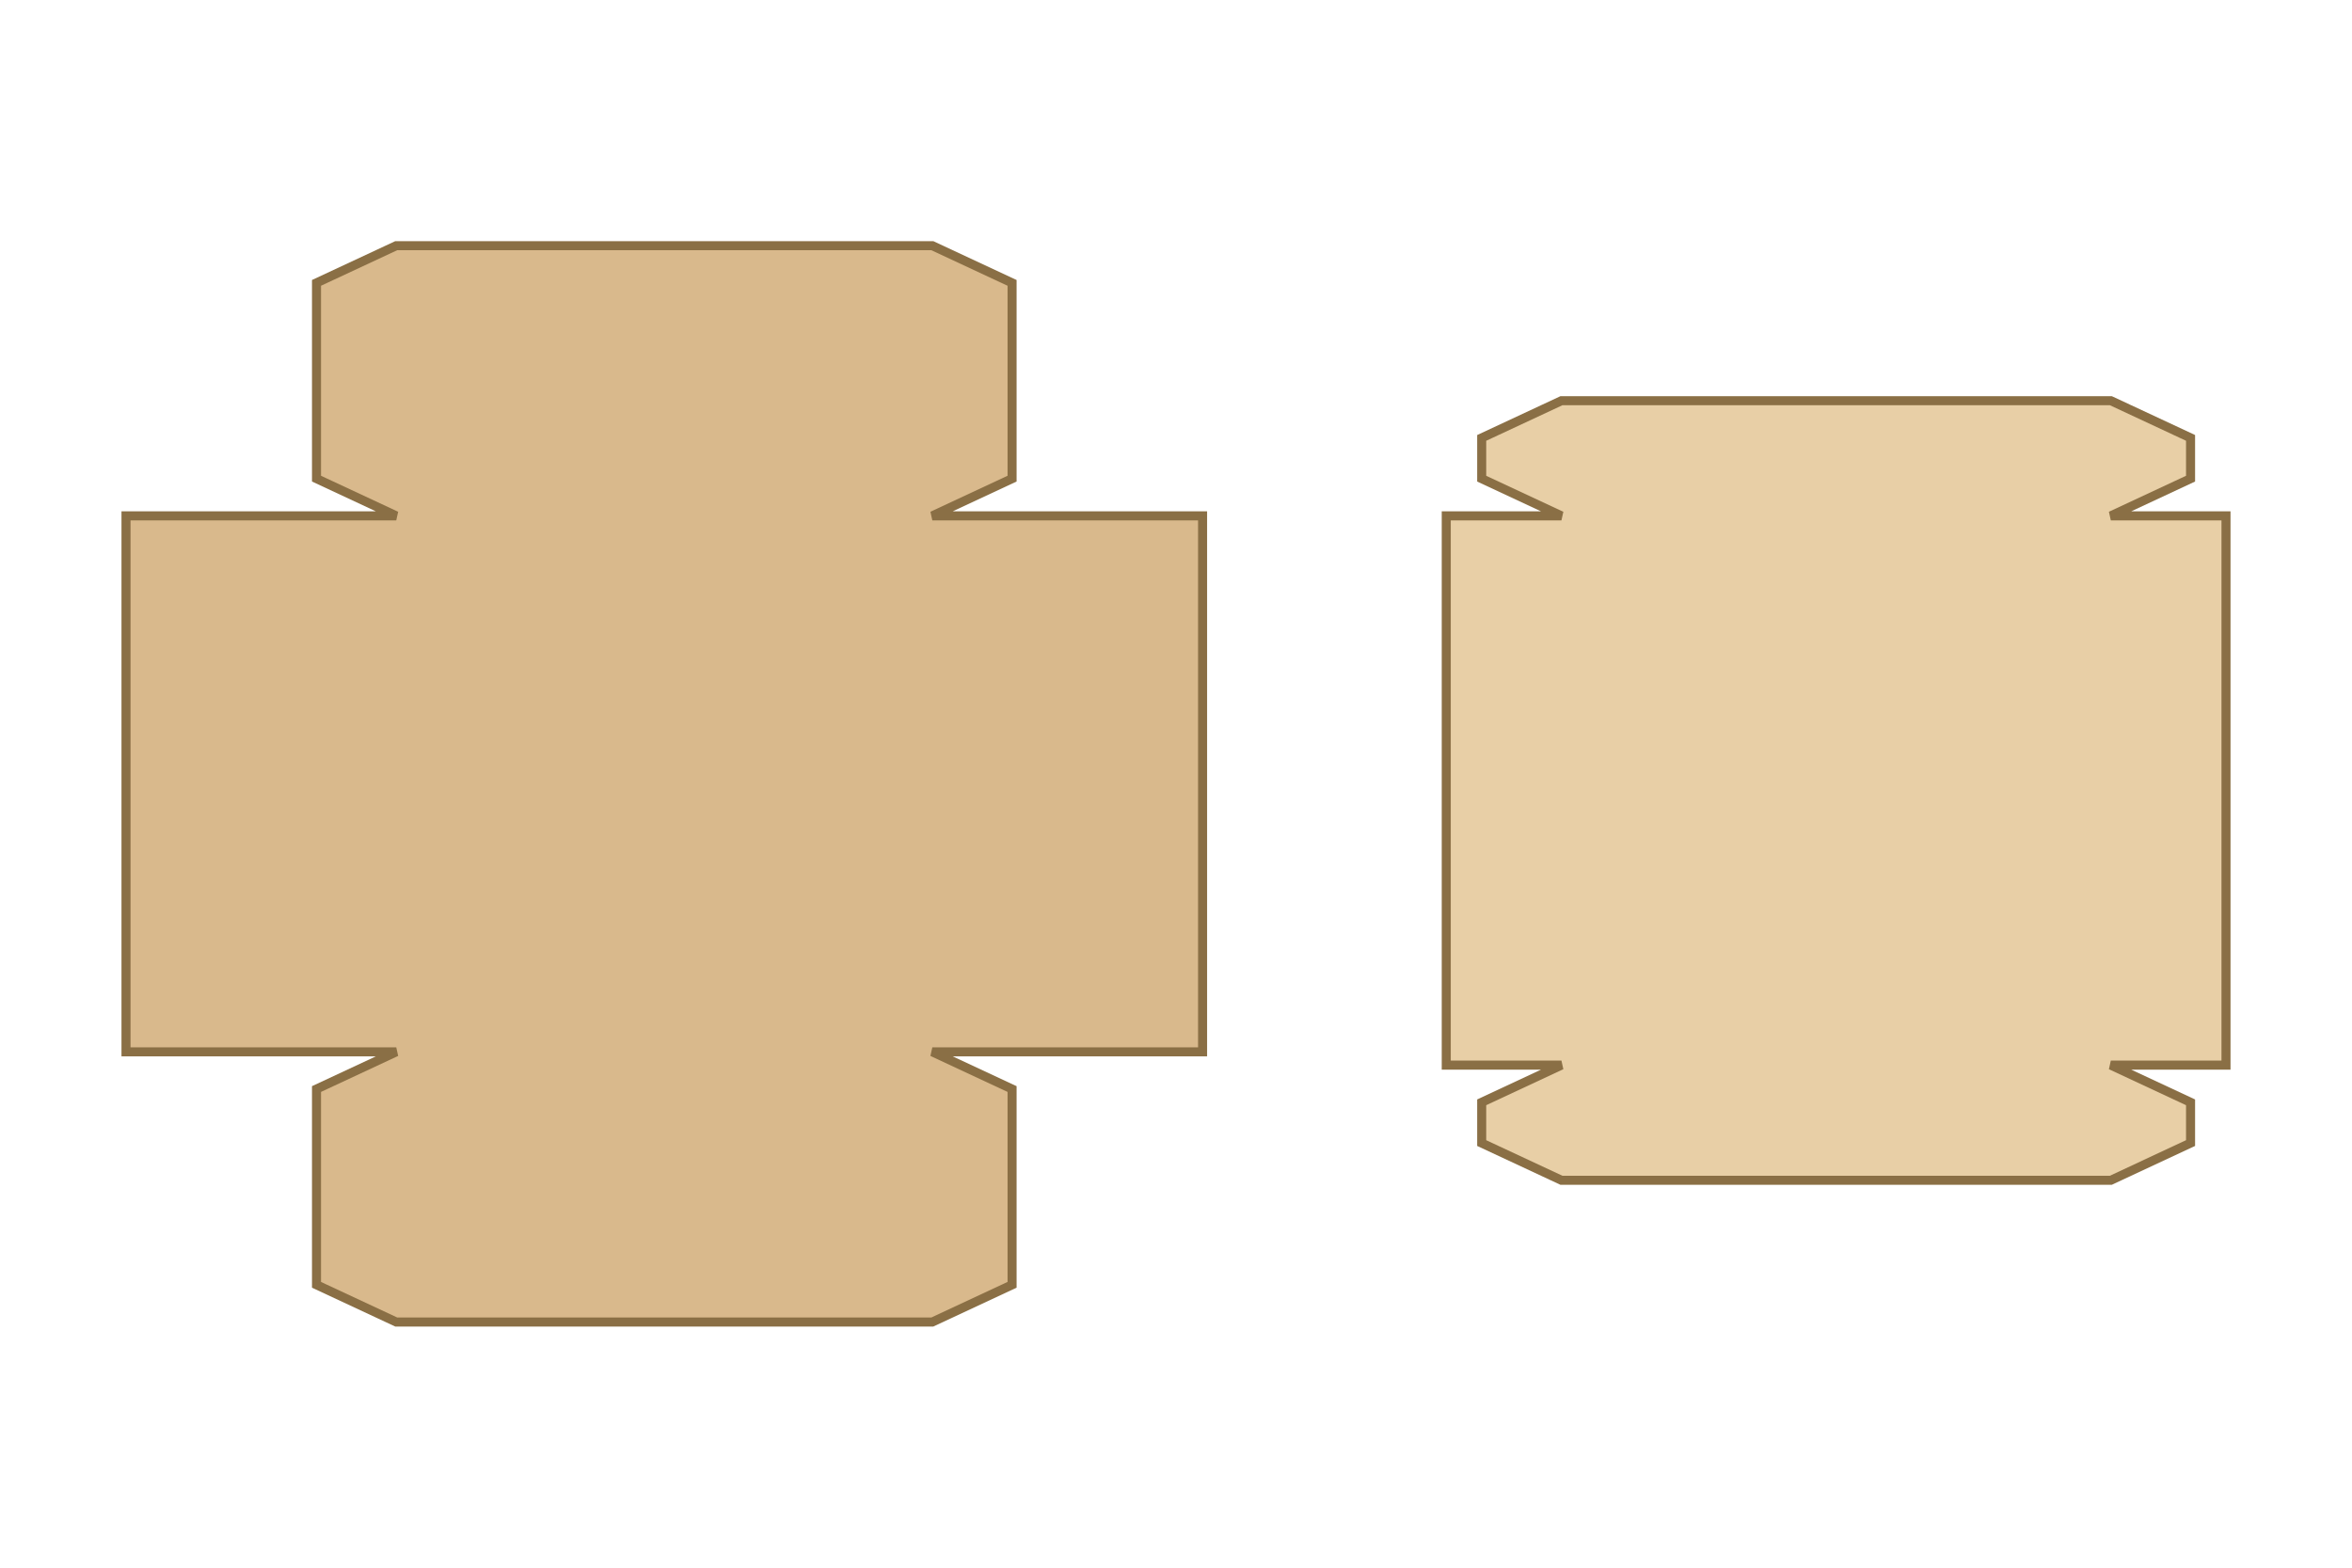
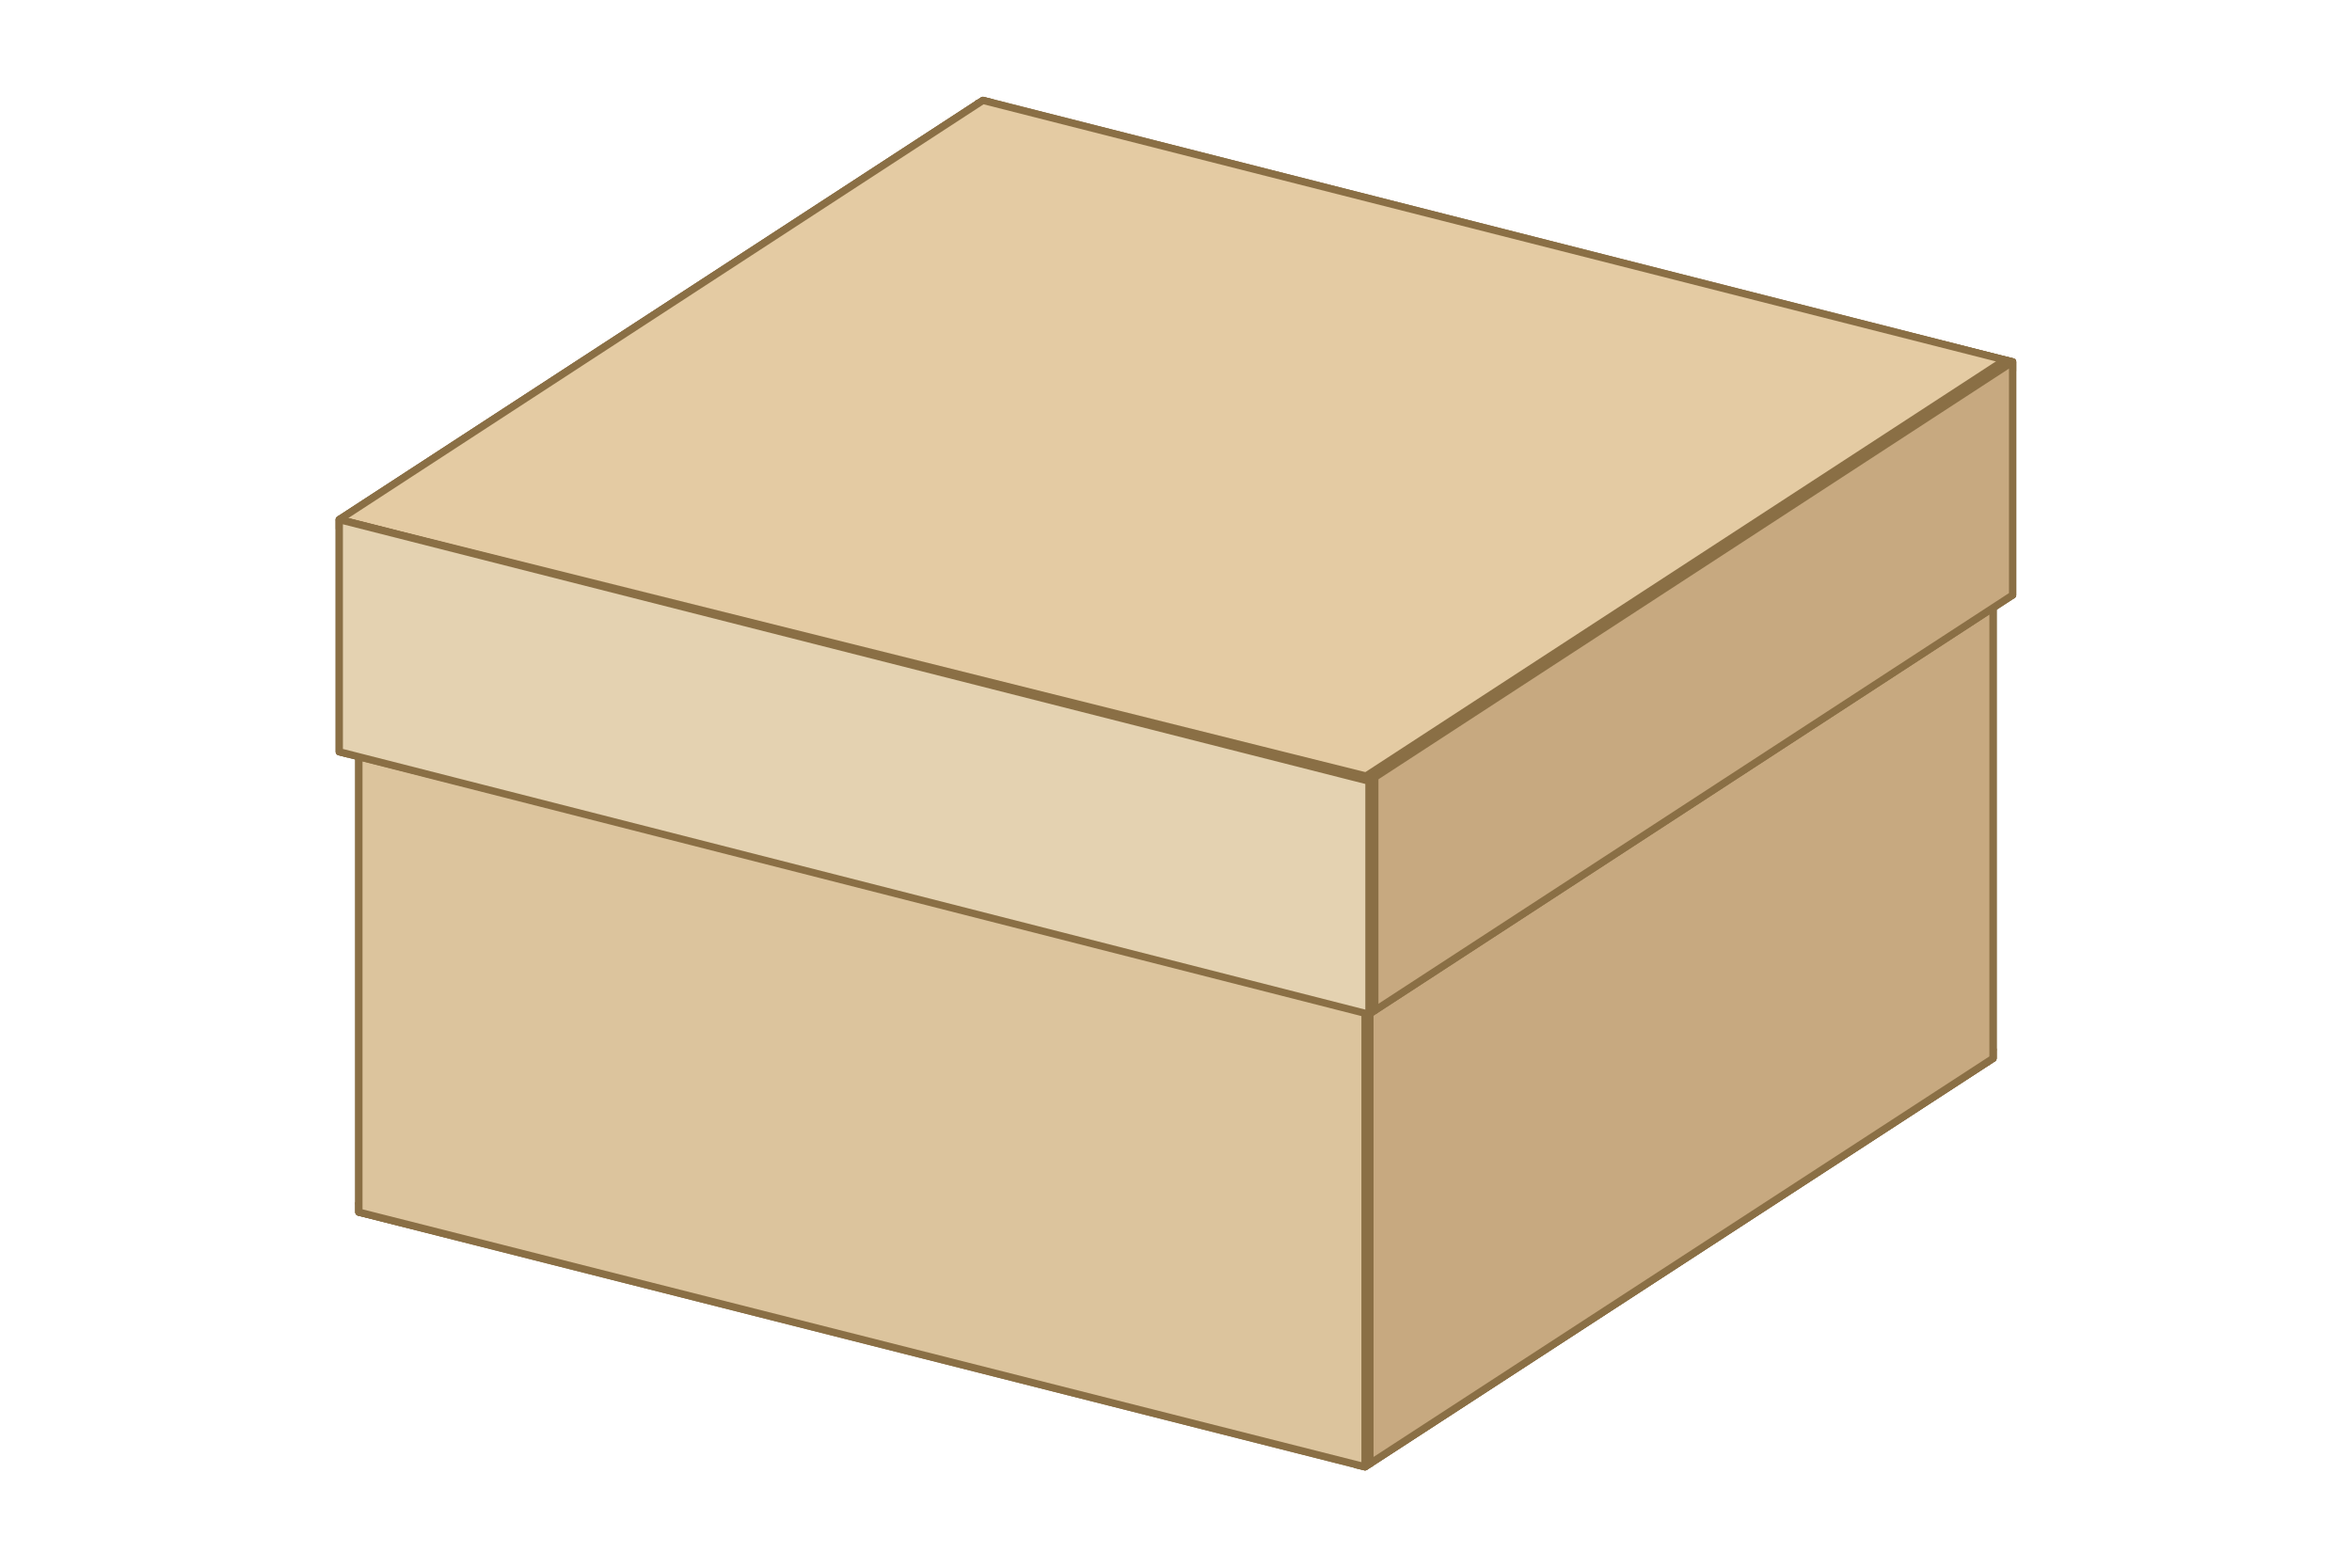
- <svg xmlns="http://www.w3.org/2000/svg" width="300" height="200" viewBox="-89.44 -89.44 530.88 299.88">
-   <path fill="#D9B98C" fill-rule="evenodd" stroke="#8A6F45" stroke-width="2.04" d="m0 182-18-8.4v-44.2L0 121h-61V0H0l-18-8.4v-44.2L0-61h121l18 8.4v44.2L121 0h61v121h-61l18 8.4v44.2l-18 8.4z" />
-   <path fill="#E8CFA6" fill-rule="evenodd" stroke="#8A6F45" stroke-width="2.04" d="m263 150-18-8.4v-9.2l18-8.4h-26V0h26l-18-8.4v-9.2l18-8.4h124l18 8.4v9.2L387 0h26v124h-26l18 8.4v9.2l-18 8.4z" />
+ <svg xmlns="http://www.w3.org/2000/svg" width="300" height="200" viewBox="-44.38 -102.85 191.37 160.05">
+   <path fill="#bcac92" fill-rule="evenodd" stroke="#8A6F45" stroke-linejoin="round" stroke-width=".74" d="m32.1-76.6 102.6 26.1V5.2L31.5-20.5v-55.7Zm0 55.7 102 26v-55.3l-102-25.9Z" />
+   <path fill="#e4d2b1" fill-rule="evenodd" stroke="#8A6F45" stroke-linejoin="round" stroke-width=".74" d="m31.5-76.2 102.6 26V5.6L31.5-20.5Z" />
+   <path fill="#b09873" fill-rule="evenodd" stroke="#8A6F45" stroke-linejoin="round" stroke-width=".74" d="m31.1-92.3 105.6 26.4v23.8L31.1-68.5Zm.5 23.5 104.6 26.5v-23.2L31.6-92.1Z" />
+   <path fill="#d6b98c" fill-rule="evenodd" stroke="#8A6F45" stroke-linejoin="round" stroke-width=".74" d="M136.2-41.8 31.1-68.5v-23.8l105.1 26.8Z" />
+   <path fill="#b09873" fill-rule="evenodd" stroke="#8A6F45" stroke-linejoin="round" stroke-width=".74" d="M-32.1 20.9v-55.8l64.2-41.7.8.2v55.7l-64.1 41.8Zm.9-55.5v54.9l63.3-41.2v-54.9Z" />
+   <path fill="#cfb388" fill-rule="evenodd" stroke="#8A6F45" stroke-linejoin="round" stroke-width=".74" d="M32.9-76.4v55.7l-64.1 41.8v-55.7Z" />
+   <path fill="#b5a181" fill-rule="evenodd" stroke="#8A6F45" stroke-linejoin="round" stroke-width=".74" d="M32.4-92.4v23.8l-65.7 42.7-.8-.2v-23.7l65.7-42.8Zm-.8 23.6v-23l-64.9 42.2v23Z" />
+   <path fill="#d5be98" fill-rule="evenodd" stroke="#8A6F45" stroke-linejoin="round" stroke-width=".74" d="M32.4-92.4v23.8l-65.7 42.7v-23.7Z" />
+   <path fill="#a9906d" fill-rule="evenodd" stroke="#8A6F45" stroke-linejoin="round" stroke-width=".74" d="m-32.1 20 64.2-41.8L134.7 4.3v.9L70.6 46.9l-102.7-26Zm64.2-40.9-63.2 41.1L70.6 46l63.1-41Z" />
+   <path fill="#d5b689" fill-rule="evenodd" stroke="#8A6F45" stroke-linejoin="round" stroke-width=".74" d="M32.1-21.8 134.7 4.3 70.6 46-32.1 20Z" />
+   <path fill="#a9906d" fill-rule="evenodd" stroke="#8A6F45" stroke-linejoin="round" stroke-width=".74" d="M69.7 46.7V-9l64.1-41.7.9.2V5.2L70.6 46.9Zm.9-55.5v55L133.8 5v-55Z" />
+   <path fill="#c7a980" fill-rule="evenodd" stroke="#8A6F45" stroke-linejoin="round" stroke-width=".74" d="M134.7 5.2v-55.7L70.6-8.8v55.7Z" />
+   <path fill="#b5a181" fill-rule="evenodd" stroke="#8A6F45" stroke-linejoin="round" stroke-width=".74" d="M-32.1-34.9 71.1-9.1v55.7L-32.1 20.9Zm.6 55.4 102.1 26V-8.8L-31.5-34.7Z" />
+   <path fill="#dcc49d" fill-rule="evenodd" stroke="#8A6F45" stroke-linejoin="round" stroke-width=".74" d="m-32.1 20.9 102.7 26V-8.8L-32.1-34.9Z" />
+   <path fill="#b5a181" fill-rule="evenodd" stroke="#8A6F45" stroke-linejoin="round" stroke-width=".74" d="m-34.1-49.8 65.7-42.8 105.1 26.7v.9L71-22.2-34.1-48.9ZM71-23.1l64.7-42.1L31.6-91.7l-64.7 42.1Z" />
+   <path fill="#e4cba3" fill-rule="evenodd" stroke="#8A6F45" stroke-linejoin="round" stroke-width=".74" d="M136.7-65.9 31.6-92.6l-65.7 42.8L71-23.1Z" />
+   <path fill="#a9906d" fill-rule="evenodd" stroke="#8A6F45" stroke-linejoin="round" stroke-width=".74" d="M136.7-65.9v23.8L71 .7l-.8-.3v-23.7l65.7-42.8Zm-.8 23.6v-23L71-23.1v23Z" />
+   <path fill="#c7a980" fill-rule="evenodd" stroke="#8A6F45" stroke-linejoin="round" stroke-width=".74" d="M136.7-42.1v-23.8L71-23.1V.7Z" />
+   <path fill="#bcac92" fill-rule="evenodd" stroke="#8A6F45" stroke-linejoin="round" stroke-width=".74" d="M-34.1-49.8 71.6-23.4V.3L-34.1-26.1Zm.5 23.4L71 .2v-23.3L-33.6-49.7Z" />
+   <path fill="#e4d2b1" fill-rule="evenodd" stroke="#8A6F45" stroke-linejoin="round" stroke-width=".74" d="M71-23.1-34.1-49.8v23.7L71 .7Z" />
</svg>
